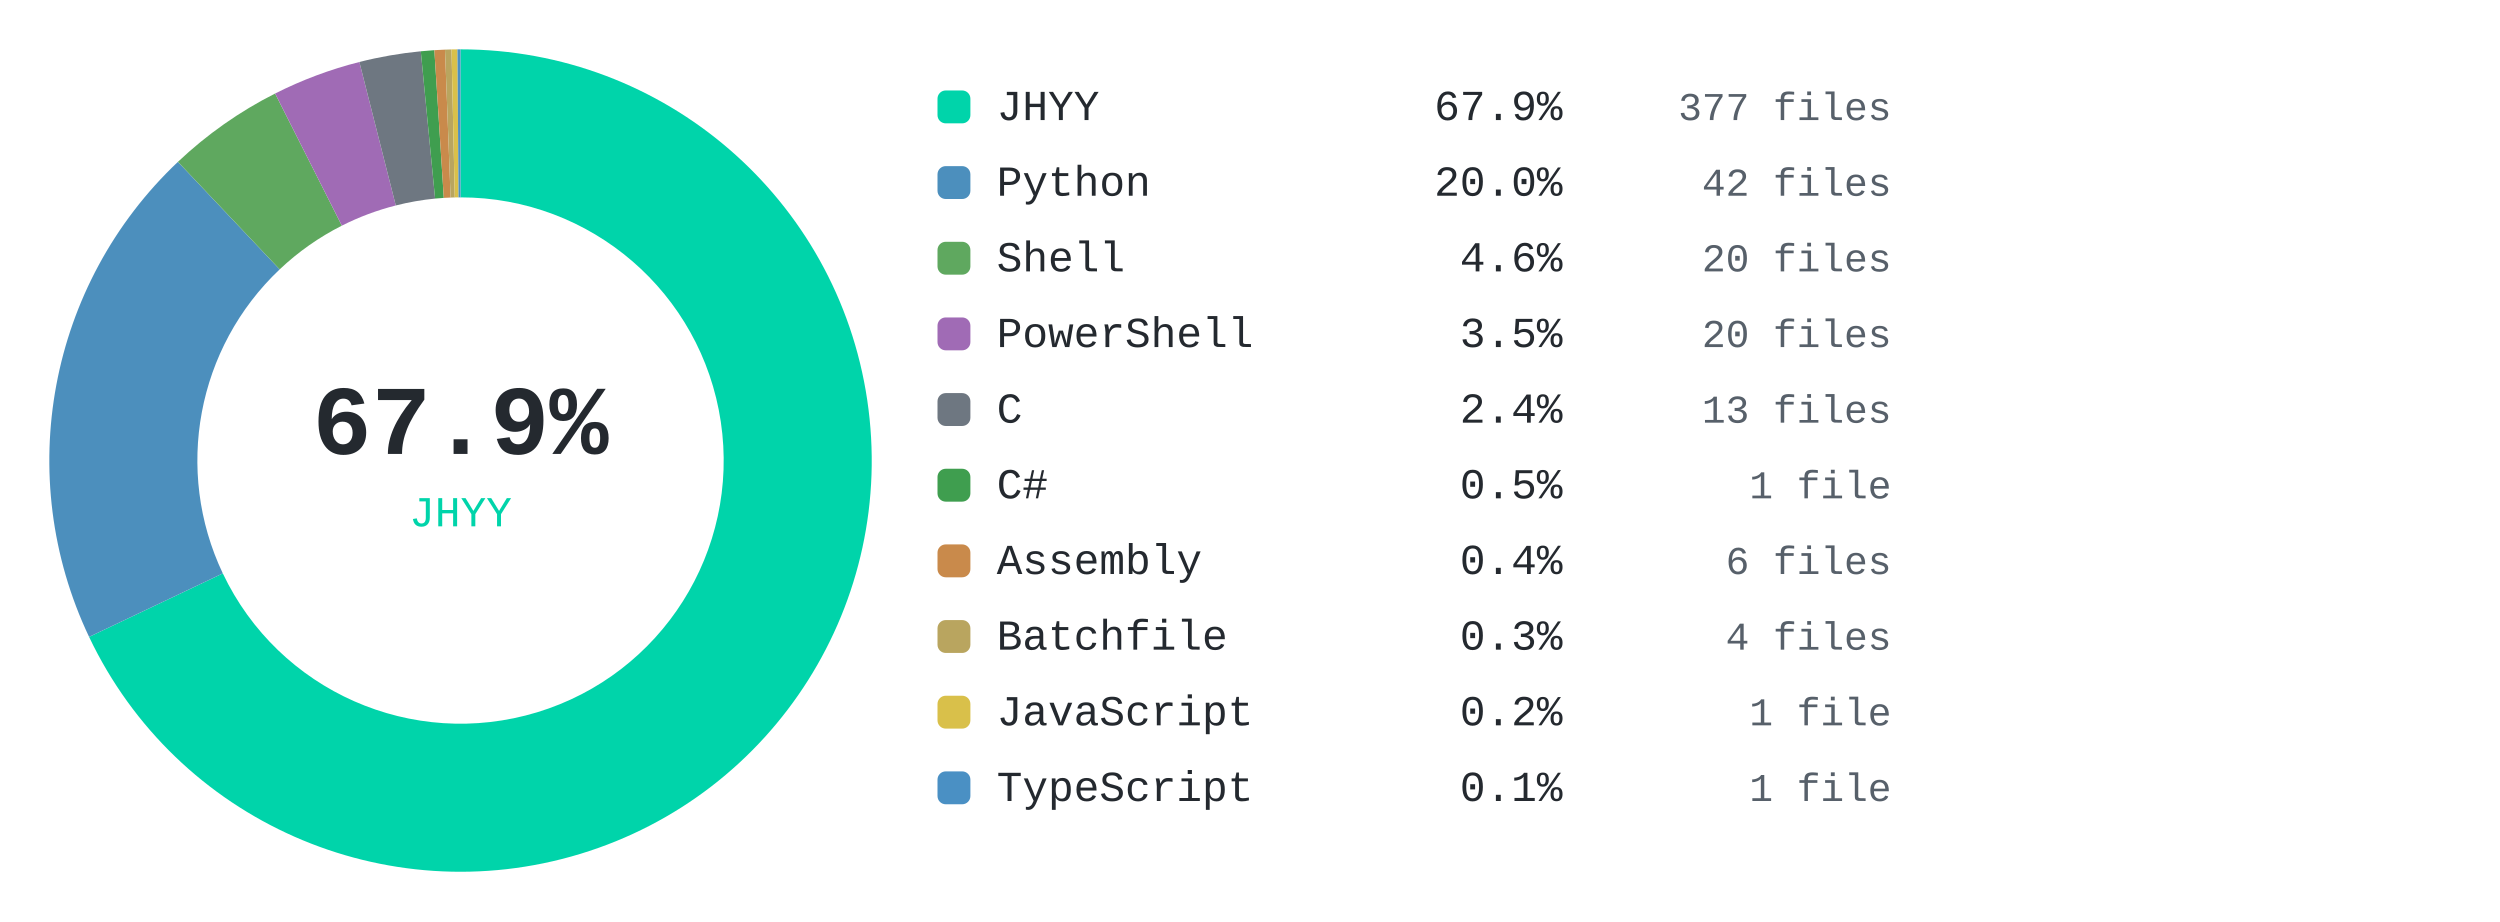
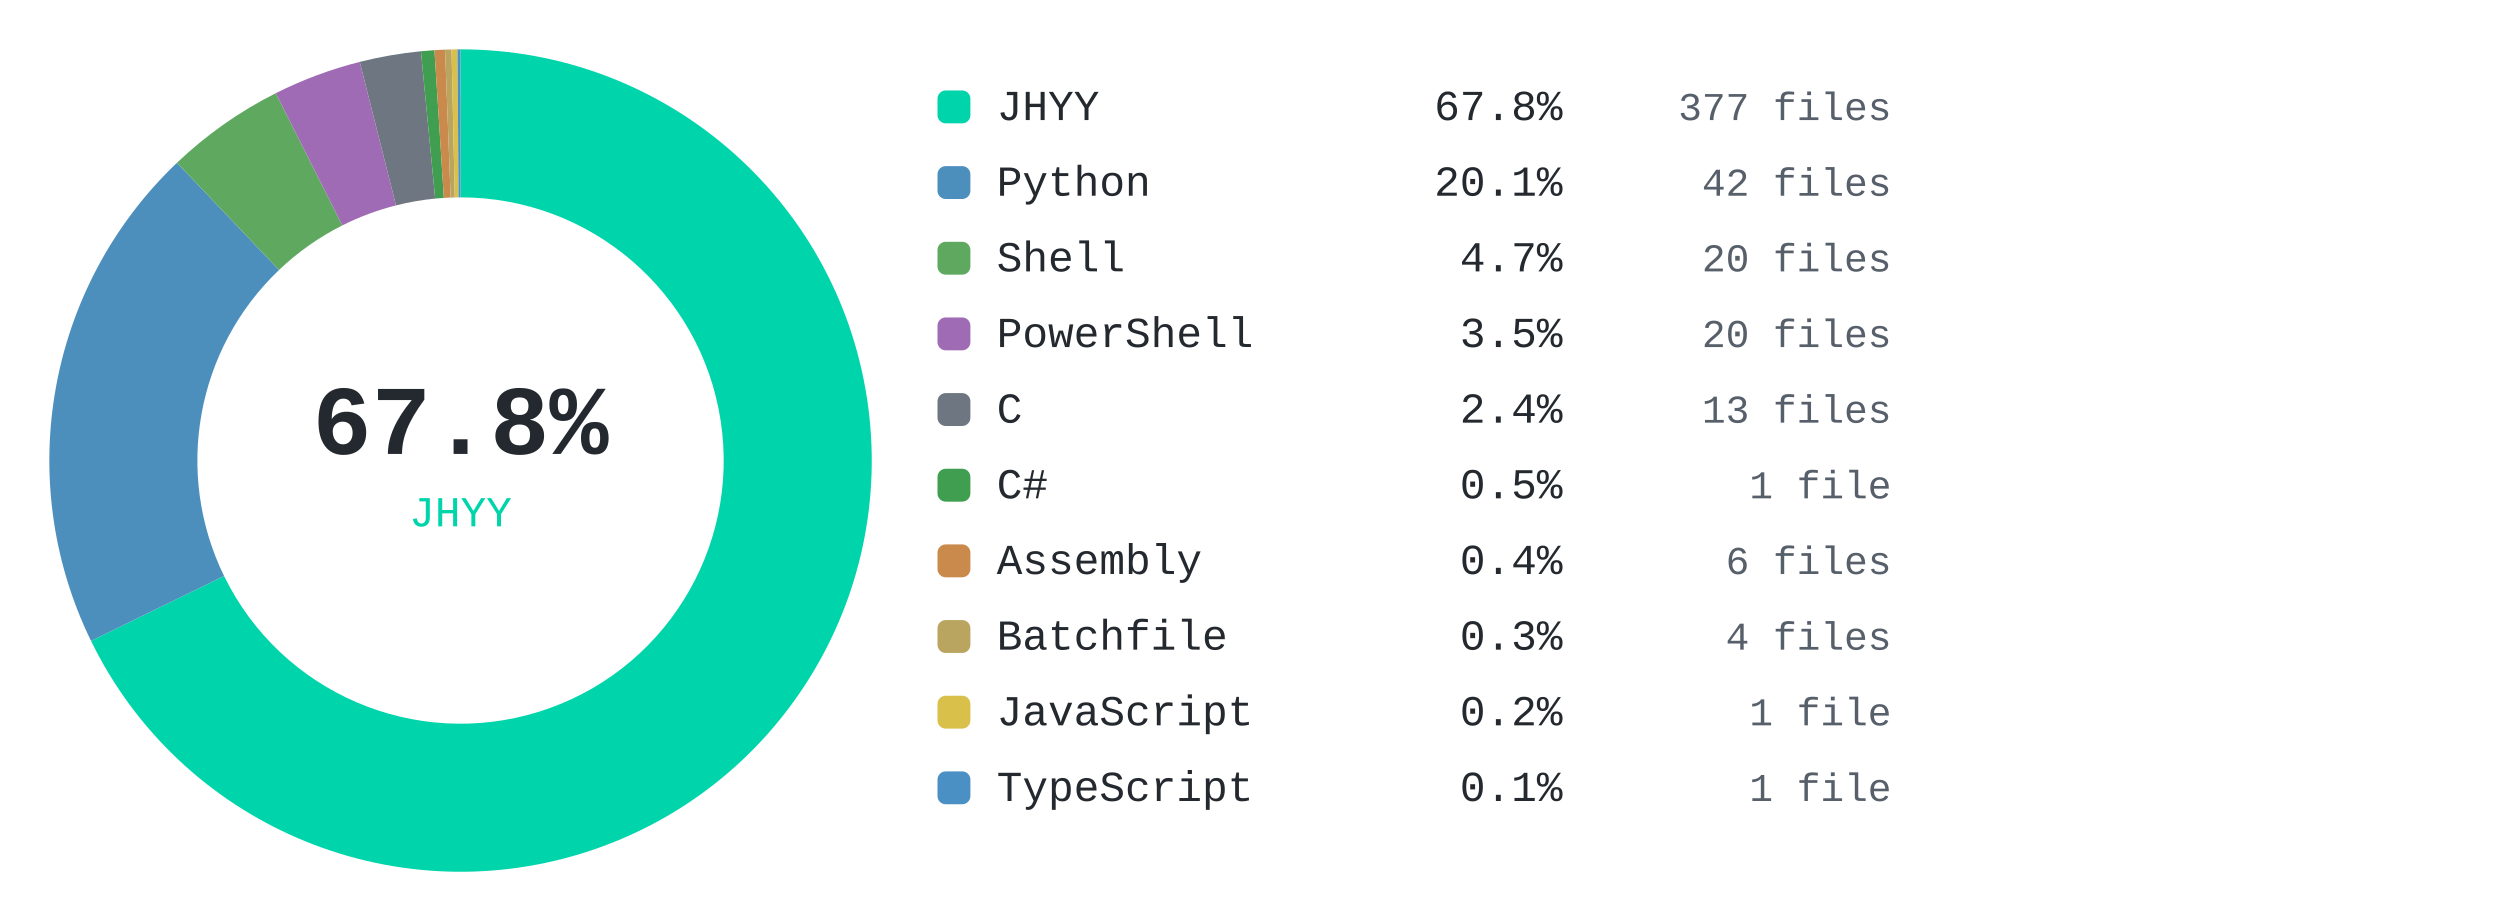
<svg xmlns="http://www.w3.org/2000/svg" width="760" height="280" viewBox="0 0 760 280" role="img" aria-label="Language composition by code lines">
-   <path d="M 140.00 15.00 A 125.0 125.0 0 1 1 27.08 193.61 L 67.73 174.31 A 80.0 80.0 0 1 0 140.00 60.00 Z" fill="#00d4aa" />
-   <path d="M 27.08 193.61 A 125.0 125.0 0 0 1 54.09 49.20 L 85.02 81.89 A 80.0 80.0 0 0 0 67.73 174.31 Z" fill="#4c8fbd" />
-   <path d="M 54.09 49.20 A 125.0 125.0 0 0 1 83.63 28.43 L 103.92 68.60 A 80.0 80.0 0 0 0 85.02 81.89 Z" fill="#5fa85f" />
-   <path d="M 83.63 28.43 A 125.0 125.0 0 0 1 109.25 18.84 L 120.32 62.46 A 80.0 80.0 0 0 0 103.92 68.60 Z" fill="#a06bb5" />
-   <path d="M 109.25 18.84 A 125.0 125.0 0 0 1 127.92 15.59 L 132.27 60.37 A 80.0 80.0 0 0 0 120.32 62.46 Z" fill="#6e7781" />
-   <path d="M 127.92 15.59 A 125.0 125.0 0 0 1 132.04 15.25 L 134.91 60.16 A 80.0 80.0 0 0 0 132.27 60.37 Z" fill="#3f9e4f" />
-   <path d="M 132.04 15.25 A 125.0 125.0 0 0 1 135.28 15.09 L 136.98 60.06 A 80.0 80.0 0 0 0 134.91 60.16 Z" fill="#c98a4b" />
-   <path d="M 135.28 15.09 A 125.0 125.0 0 0 1 137.26 15.03 L 138.25 60.02 A 80.0 80.0 0 0 0 136.98 60.06 Z" fill="#b9a55f" />
-   <path d="M 137.26 15.03 A 125.0 125.0 0 0 1 139.06 15.00 L 139.40 60.00 A 80.0 80.0 0 0 0 138.25 60.02 Z" fill="#d9c04a" />
-   <path d="M 139.06 15.00 A 125.0 125.0 0 0 1 140.00 15.00 L 140.00 60.00 A 80.0 80.0 0 0 0 139.40 60.00 Z" fill="#4a90c4" />
-   <text x="140.0" y="138.0" font-family="SFMono-Regular,Consolas,Liberation Mono,monospace" font-size="30" font-weight="700" fill="#24292f" text-anchor="middle">67.9%</text>
+   <path d="M 140.00 15.00 A 125.0 125.0 0 1 1 27.67 194.83 L 68.11 175.09 A 80.0 80.0 0 1 0 140.00 60.00 Z" fill="#00d4aa" />
+   <path d="M 27.67 194.83 A 125.0 125.0 0 0 1 53.80 49.48 L 84.83 82.07 A 80.0 80.0 0 0 0 68.11 175.09 Z" fill="#4c8fbd" />
+   <path d="M 53.80 49.48 A 125.0 125.0 0 0 1 83.83 28.33 L 104.05 68.53 A 80.0 80.0 0 0 0 84.83 82.07 Z" fill="#5fa85f" />
+   <path d="M 83.83 28.33 A 125.0 125.0 0 0 1 109.36 18.81 L 120.39 62.44 A 80.0 80.0 0 0 0 104.05 68.53 Z" fill="#a06bb5" />
+   <path d="M 109.36 18.81 A 125.0 125.0 0 0 1 127.96 15.58 L 132.30 60.37 A 80.0 80.0 0 0 0 120.39 62.44 Z" fill="#6e7781" />
+   <path d="M 127.96 15.58 A 125.0 125.0 0 0 1 132.07 15.25 L 134.93 60.16 A 80.0 80.0 0 0 0 132.30 60.37 Z" fill="#3f9e4f" />
+   <path d="M 132.07 15.25 A 125.0 125.0 0 0 1 135.30 15.09 L 136.99 60.06 A 80.0 80.0 0 0 0 134.93 60.16 Z" fill="#c98a4b" />
+   <path d="M 135.30 15.09 A 125.0 125.0 0 0 1 137.27 15.03 L 138.25 60.02 A 80.0 80.0 0 0 0 136.99 60.06 Z" fill="#b9a55f" />
+   <path d="M 137.27 15.03 A 125.0 125.0 0 0 1 139.07 15.00 L 139.40 60.00 A 80.0 80.0 0 0 0 138.25 60.02 Z" fill="#d9c04a" />
+   <path d="M 139.07 15.00 A 125.0 125.0 0 0 1 140.00 15.00 L 140.00 60.00 A 80.0 80.0 0 0 0 139.40 60.00 Z" fill="#4a90c4" />
+   <text x="140.0" y="138.0" font-family="SFMono-Regular,Consolas,Liberation Mono,monospace" font-size="30" font-weight="700" fill="#24292f" text-anchor="middle">67.8%</text>
  <text x="140.0" y="160.0" font-family="SFMono-Regular,Consolas,Liberation Mono,monospace" font-size="13" fill="#00d4aa" text-anchor="middle">JHYY</text>
  <rect x="285" y="27.5" width="10" height="10" rx="2.5" fill="#00d4aa" />
  <text x="303" y="36.5" font-family="SFMono-Regular,Consolas,Liberation Mono,monospace" font-size="13" fill="#24292f">JHYY</text>
-   <text x="475" y="36.5" font-family="SFMono-Regular,Consolas,Liberation Mono,monospace" font-size="13" fill="#24292f" text-anchor="end">67.9%</text>
+   <text x="475" y="36.5" font-family="SFMono-Regular,Consolas,Liberation Mono,monospace" font-size="13" fill="#24292f" text-anchor="end">67.8%</text>
  <text x="575" y="36.5" font-family="SFMono-Regular,Consolas,Liberation Mono,monospace" font-size="12" fill="#57606a" text-anchor="end">377 files</text>
  <rect x="285" y="50.5" width="10" height="10" rx="2.5" fill="#4c8fbd" />
  <text x="303" y="59.5" font-family="SFMono-Regular,Consolas,Liberation Mono,monospace" font-size="13" fill="#24292f">Python</text>
-   <text x="475" y="59.5" font-family="SFMono-Regular,Consolas,Liberation Mono,monospace" font-size="13" fill="#24292f" text-anchor="end">20.0%</text>
+   <text x="475" y="59.5" font-family="SFMono-Regular,Consolas,Liberation Mono,monospace" font-size="13" fill="#24292f" text-anchor="end">20.1%</text>
  <text x="575" y="59.5" font-family="SFMono-Regular,Consolas,Liberation Mono,monospace" font-size="12" fill="#57606a" text-anchor="end">42 files</text>
  <rect x="285" y="73.5" width="10" height="10" rx="2.5" fill="#5fa85f" />
  <text x="303" y="82.5" font-family="SFMono-Regular,Consolas,Liberation Mono,monospace" font-size="13" fill="#24292f">Shell</text>
-   <text x="475" y="82.5" font-family="SFMono-Regular,Consolas,Liberation Mono,monospace" font-size="13" fill="#24292f" text-anchor="end">4.6%</text>
+   <text x="475" y="82.5" font-family="SFMono-Regular,Consolas,Liberation Mono,monospace" font-size="13" fill="#24292f" text-anchor="end">4.7%</text>
  <text x="575" y="82.5" font-family="SFMono-Regular,Consolas,Liberation Mono,monospace" font-size="12" fill="#57606a" text-anchor="end">20 files</text>
  <rect x="285" y="96.5" width="10" height="10" rx="2.5" fill="#a06bb5" />
  <text x="303" y="105.5" font-family="SFMono-Regular,Consolas,Liberation Mono,monospace" font-size="13" fill="#24292f">PowerShell</text>
  <text x="475" y="105.5" font-family="SFMono-Regular,Consolas,Liberation Mono,monospace" font-size="13" fill="#24292f" text-anchor="end">3.5%</text>
  <text x="575" y="105.5" font-family="SFMono-Regular,Consolas,Liberation Mono,monospace" font-size="12" fill="#57606a" text-anchor="end">20 files</text>
  <rect x="285" y="119.5" width="10" height="10" rx="2.5" fill="#6e7781" />
  <text x="303" y="128.5" font-family="SFMono-Regular,Consolas,Liberation Mono,monospace" font-size="13" fill="#24292f">C</text>
  <text x="475" y="128.5" font-family="SFMono-Regular,Consolas,Liberation Mono,monospace" font-size="13" fill="#24292f" text-anchor="end">2.4%</text>
  <text x="575" y="128.5" font-family="SFMono-Regular,Consolas,Liberation Mono,monospace" font-size="12" fill="#57606a" text-anchor="end">13 files</text>
  <rect x="285" y="142.5" width="10" height="10" rx="2.5" fill="#3f9e4f" />
  <text x="303" y="151.5" font-family="SFMono-Regular,Consolas,Liberation Mono,monospace" font-size="13" fill="#24292f">C#</text>
  <text x="475" y="151.5" font-family="SFMono-Regular,Consolas,Liberation Mono,monospace" font-size="13" fill="#24292f" text-anchor="end">0.5%</text>
  <text x="575" y="151.5" font-family="SFMono-Regular,Consolas,Liberation Mono,monospace" font-size="12" fill="#57606a" text-anchor="end">1 file</text>
  <rect x="285" y="165.5" width="10" height="10" rx="2.5" fill="#c98a4b" />
  <text x="303" y="174.5" font-family="SFMono-Regular,Consolas,Liberation Mono,monospace" font-size="13" fill="#24292f">Assembly</text>
  <text x="475" y="174.5" font-family="SFMono-Regular,Consolas,Liberation Mono,monospace" font-size="13" fill="#24292f" text-anchor="end">0.4%</text>
  <text x="575" y="174.5" font-family="SFMono-Regular,Consolas,Liberation Mono,monospace" font-size="12" fill="#57606a" text-anchor="end">6 files</text>
  <rect x="285" y="188.5" width="10" height="10" rx="2.5" fill="#b9a55f" />
  <text x="303" y="197.5" font-family="SFMono-Regular,Consolas,Liberation Mono,monospace" font-size="13" fill="#24292f">Batchfile</text>
  <text x="475" y="197.5" font-family="SFMono-Regular,Consolas,Liberation Mono,monospace" font-size="13" fill="#24292f" text-anchor="end">0.3%</text>
  <text x="575" y="197.5" font-family="SFMono-Regular,Consolas,Liberation Mono,monospace" font-size="12" fill="#57606a" text-anchor="end">4 files</text>
  <rect x="285" y="211.5" width="10" height="10" rx="2.5" fill="#d9c04a" />
  <text x="303" y="220.5" font-family="SFMono-Regular,Consolas,Liberation Mono,monospace" font-size="13" fill="#24292f">JavaScript</text>
  <text x="475" y="220.5" font-family="SFMono-Regular,Consolas,Liberation Mono,monospace" font-size="13" fill="#24292f" text-anchor="end">0.2%</text>
  <text x="575" y="220.5" font-family="SFMono-Regular,Consolas,Liberation Mono,monospace" font-size="12" fill="#57606a" text-anchor="end">1 file</text>
  <rect x="285" y="234.5" width="10" height="10" rx="2.5" fill="#4a90c4" />
  <text x="303" y="243.5" font-family="SFMono-Regular,Consolas,Liberation Mono,monospace" font-size="13" fill="#24292f">TypeScript</text>
  <text x="475" y="243.5" font-family="SFMono-Regular,Consolas,Liberation Mono,monospace" font-size="13" fill="#24292f" text-anchor="end">0.1%</text>
  <text x="575" y="243.5" font-family="SFMono-Regular,Consolas,Liberation Mono,monospace" font-size="12" fill="#57606a" text-anchor="end">1 file</text>
</svg>
